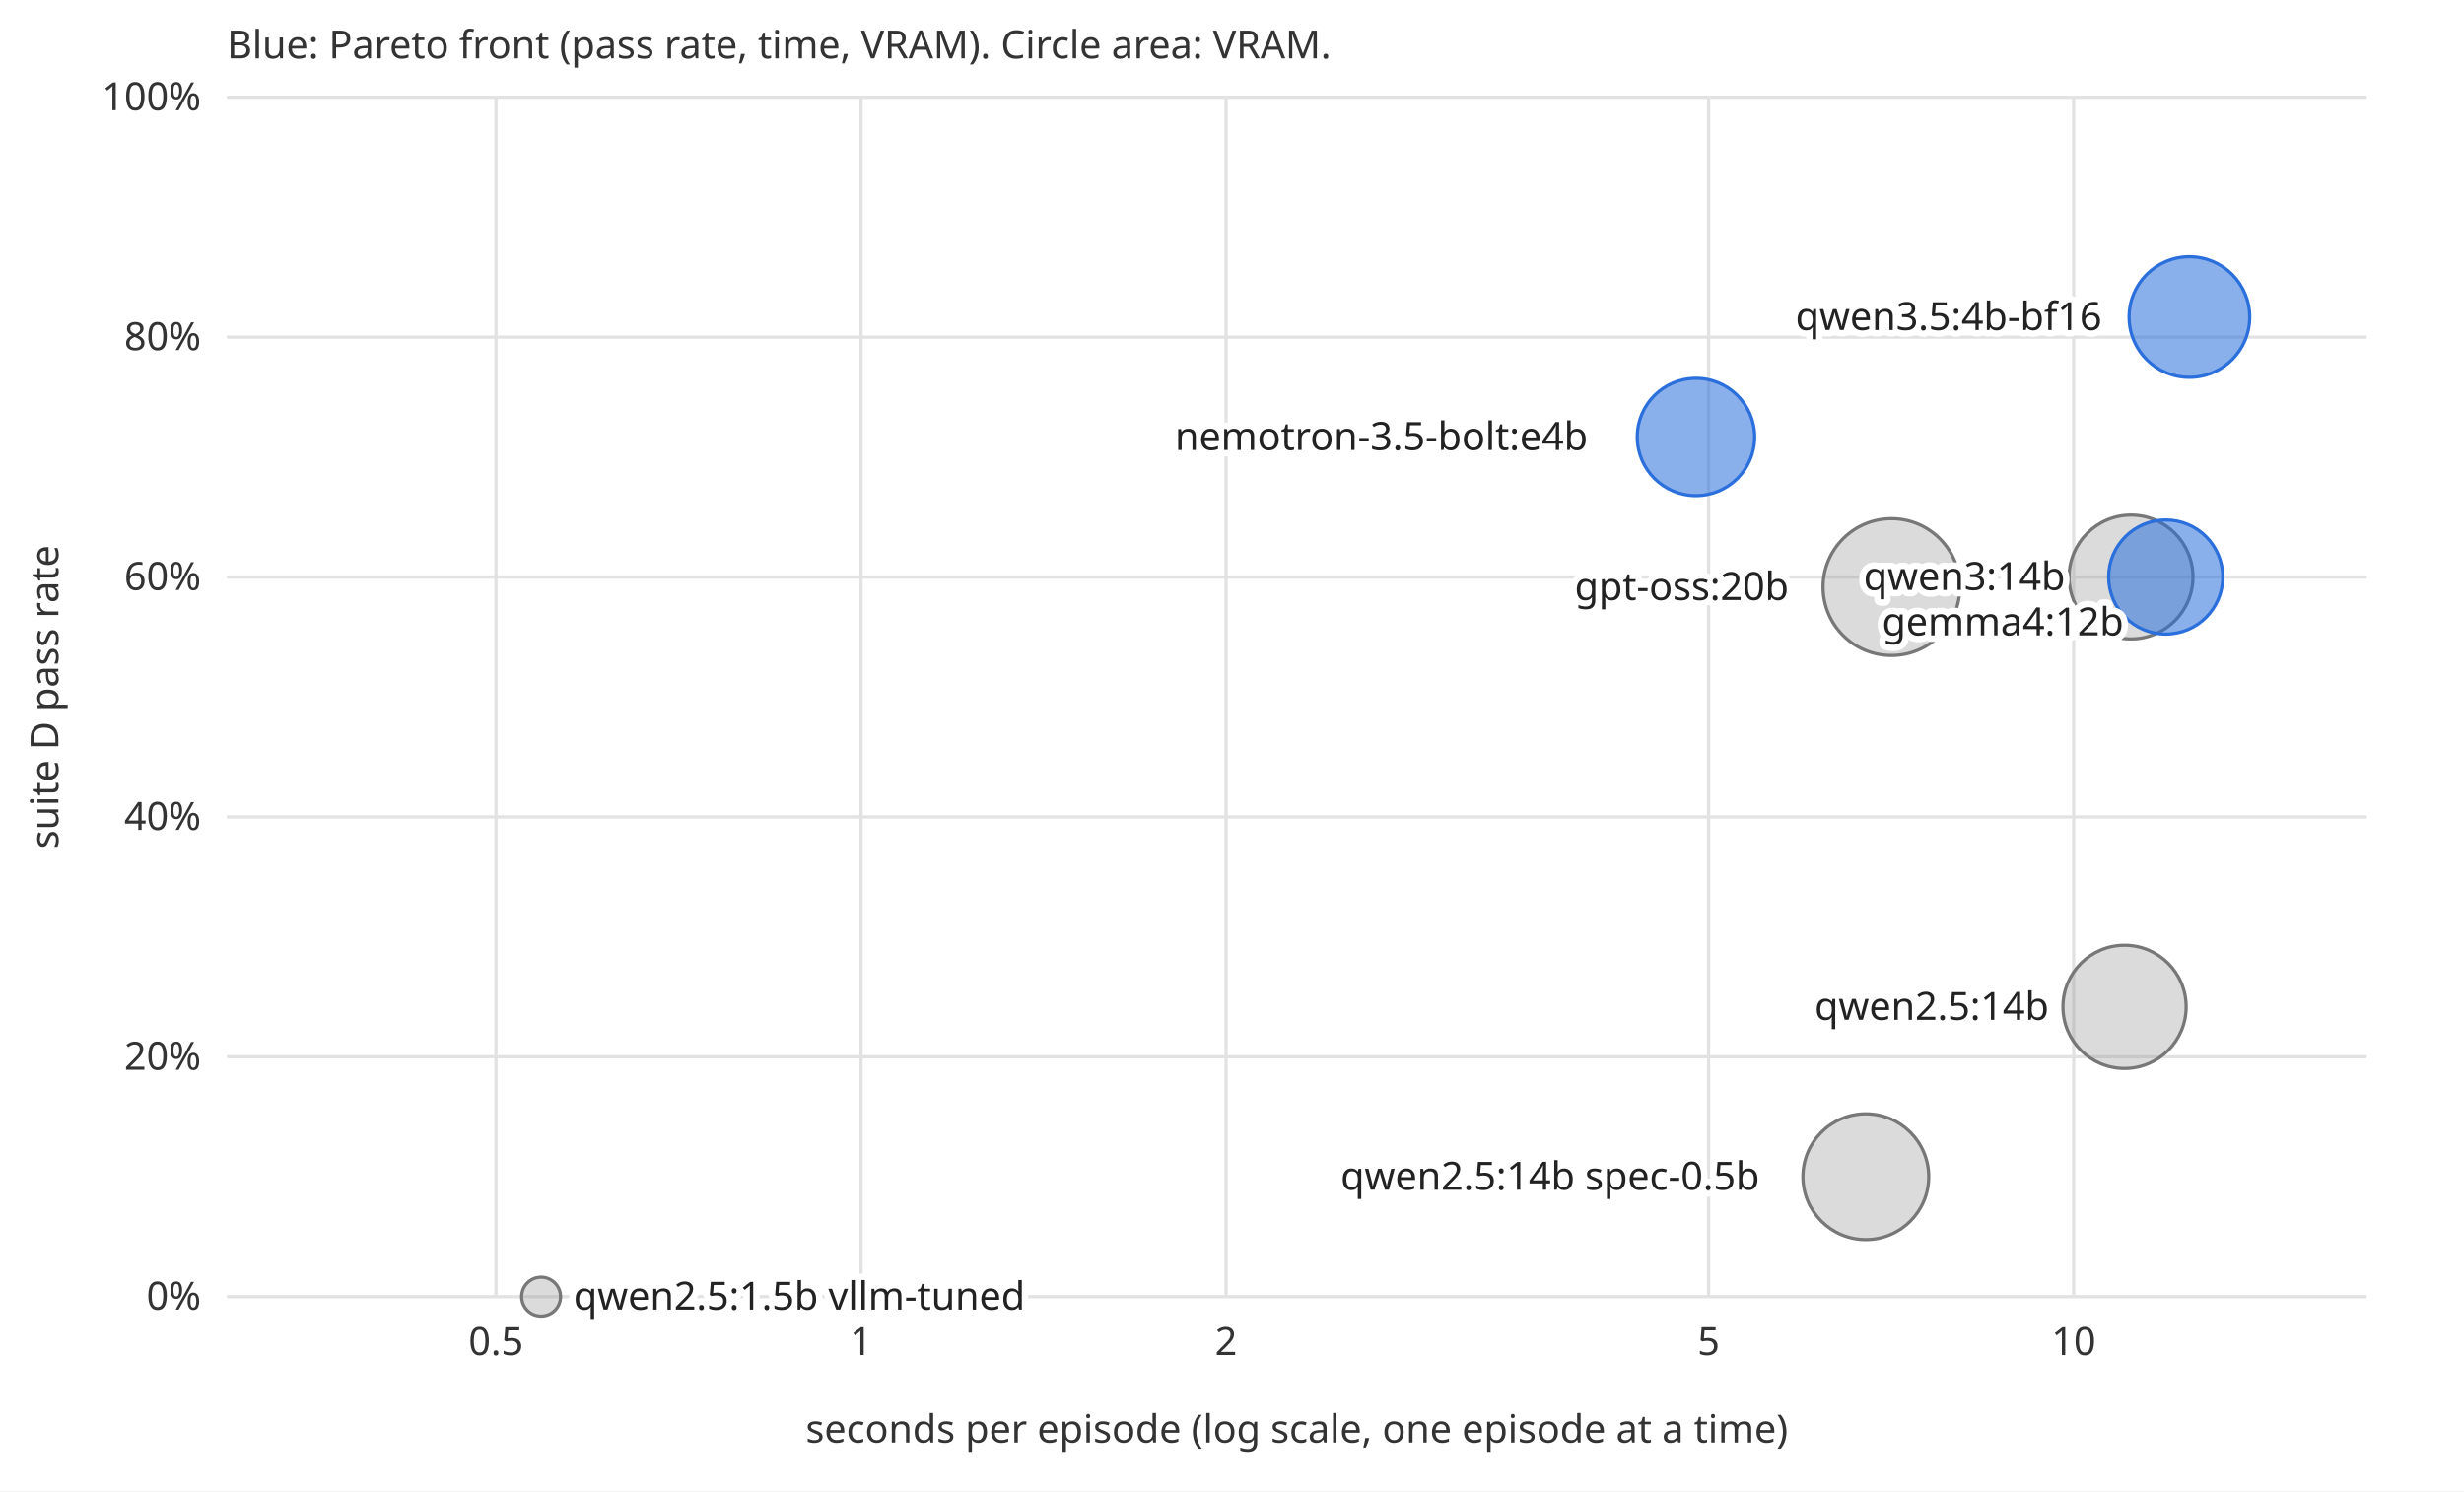
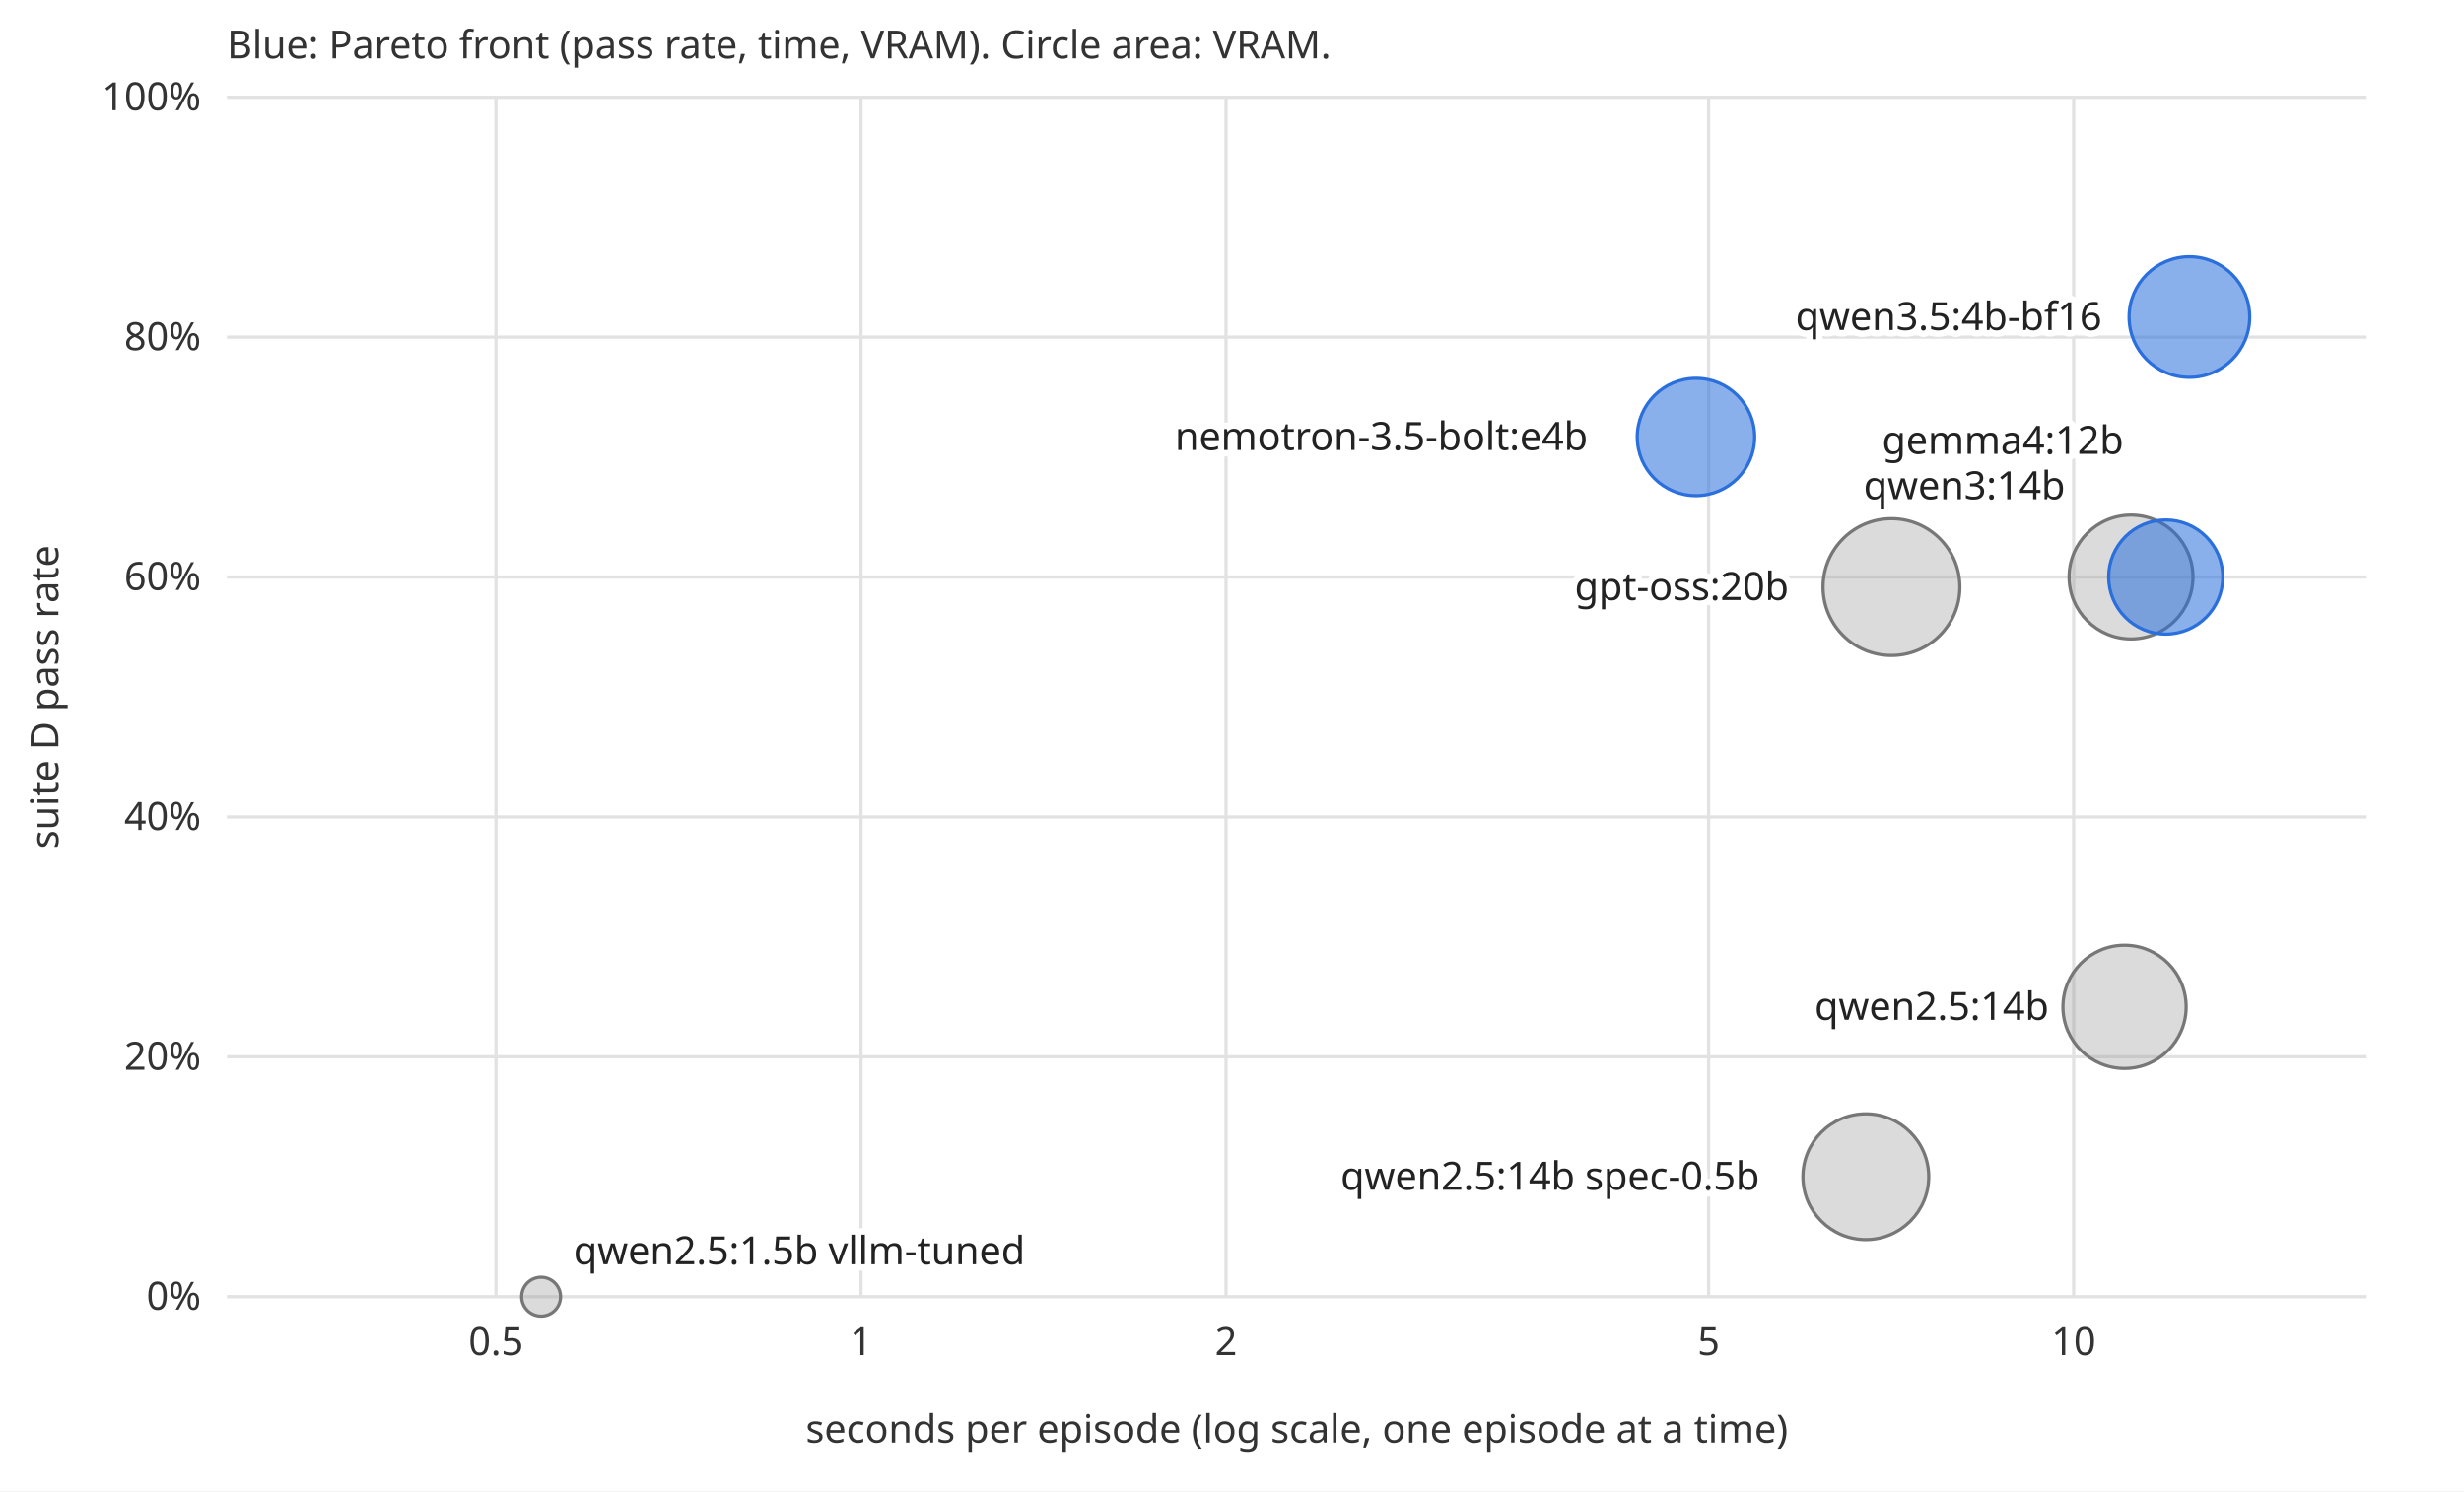
<svg xmlns="http://www.w3.org/2000/svg" viewBox="0 0 760 460" font-family="sans-serif" font-size="12">
  <style>.bg{fill:#fff}.g{stroke:#e2e2e2}.t{fill:#333}.l{fill:#222;stroke:#fff;stroke-width:4px;paint-order:stroke;stroke-linejoin:round}.f{fill:#2a6fdb;fill-opacity:.55;stroke:#2a6fdb}.o{fill:#999;fill-opacity:.35;stroke:#777}@media (prefers-color-scheme:dark){.bg{fill:#1b1b1b}.t{fill:#ccc}.g{stroke:#3a3a3a}.l{fill:#eee;stroke:#1b1b1b}}</style>
  <rect class="bg" width="760" height="460" />
  <line class="g" x1="70" x2="730" y1="400" y2="400" />
  <text class="t" x="62" y="404" text-anchor="end">0%</text>
  <line class="g" x1="70" x2="730" y1="326.0" y2="326.0" />
  <text class="t" x="62" y="330.0" text-anchor="end">20%</text>
  <line class="g" x1="70" x2="730" y1="252.0" y2="252.0" />
  <text class="t" x="62" y="256.0" text-anchor="end">40%</text>
  <line class="g" x1="70" x2="730" y1="178.0" y2="178.0" />
  <text class="t" x="62" y="182.0" text-anchor="end">60%</text>
  <line class="g" x1="70" x2="730" y1="104" y2="104" />
  <text class="t" x="62" y="108" text-anchor="end">80%</text>
  <line class="g" x1="70" x2="730" y1="30" y2="30" />
  <text class="t" x="62" y="34" text-anchor="end">100%</text>
  <line class="g" y1="30" y2="400" x1="152.978" x2="152.978" />
  <text class="t" x="152.978" y="418" text-anchor="middle">0.5</text>
  <line class="g" y1="30" y2="400" x1="265.573" x2="265.573" />
  <text class="t" x="265.573" y="418" text-anchor="middle">1</text>
  <line class="g" y1="30" y2="400" x1="378.167" x2="378.167" />
  <text class="t" x="378.167" y="418" text-anchor="middle">2</text>
  <line class="g" y1="30" y2="400" x1="527.009" x2="527.009" />
  <text class="t" x="527.009" y="418" text-anchor="middle">5</text>
  <line class="g" y1="30" y2="400" x1="639.604" x2="639.604" />
  <text class="t" x="639.604" y="418" text-anchor="middle">10</text>
  <text class="t" x="400.0" y="445" text-anchor="middle">seconds per episode (log scale, one episode at a time)</text>
  <text class="t" transform="translate(18 215.0) rotate(-90)" text-anchor="middle">suite D pass rate</text>
  <circle class="o" cx="583.4" cy="181.1" r="21.1" />
  <circle class="o" cx="575.5" cy="363.0" r="19.4" />
  <circle class="o" cx="657.3" cy="178.0" r="19.1" />
  <circle class="o" cx="655.3" cy="310.6" r="19.0" />
  <circle class="f" cx="675.3" cy="97.8" r="18.6" />
  <circle class="f" cx="523.1" cy="134.8" r="18.1" />
  <circle class="f" cx="668.0" cy="178.0" r="17.6" />
  <circle class="o" cx="166.9" cy="400.0" r="6.0" />
  <text class="l" x="485.7" y="185.1">gpt-oss:20b</text>
  <text class="l" x="413.5" y="367.0">qwen2.5:14b spec-0.5b</text>
-   <text class="l" x="574.8" y="182.0">qwen3:14b</text>
+   <text class="l" x="574.8" y="154.0">qwen3:14b</text>
  <text class="l" x="559.7" y="314.6">qwen2.5:14b</text>
  <text class="l" x="553.8" y="101.8">qwen3.5:4b-bf16</text>
  <text class="l" x="362.4" y="138.8">nemotron-3.5-bolt:e4b</text>
-   <text class="l" x="580.5" y="196.0">gemma4:12b</text>
-   <text class="l" x="176.9" y="404.0">qwen2.5:1.5b vllm-tuned</text>
+   <text class="l" x="580.5" y="140.0">gemma4:12b</text>
+   <text class="l" x="176.9" y="390.0">qwen2.5:1.5b vllm-tuned</text>
  <text class="t" x="70" y="18">Blue: Pareto front (pass rate, time, VRAM). Circle area: VRAM.</text>
</svg>
